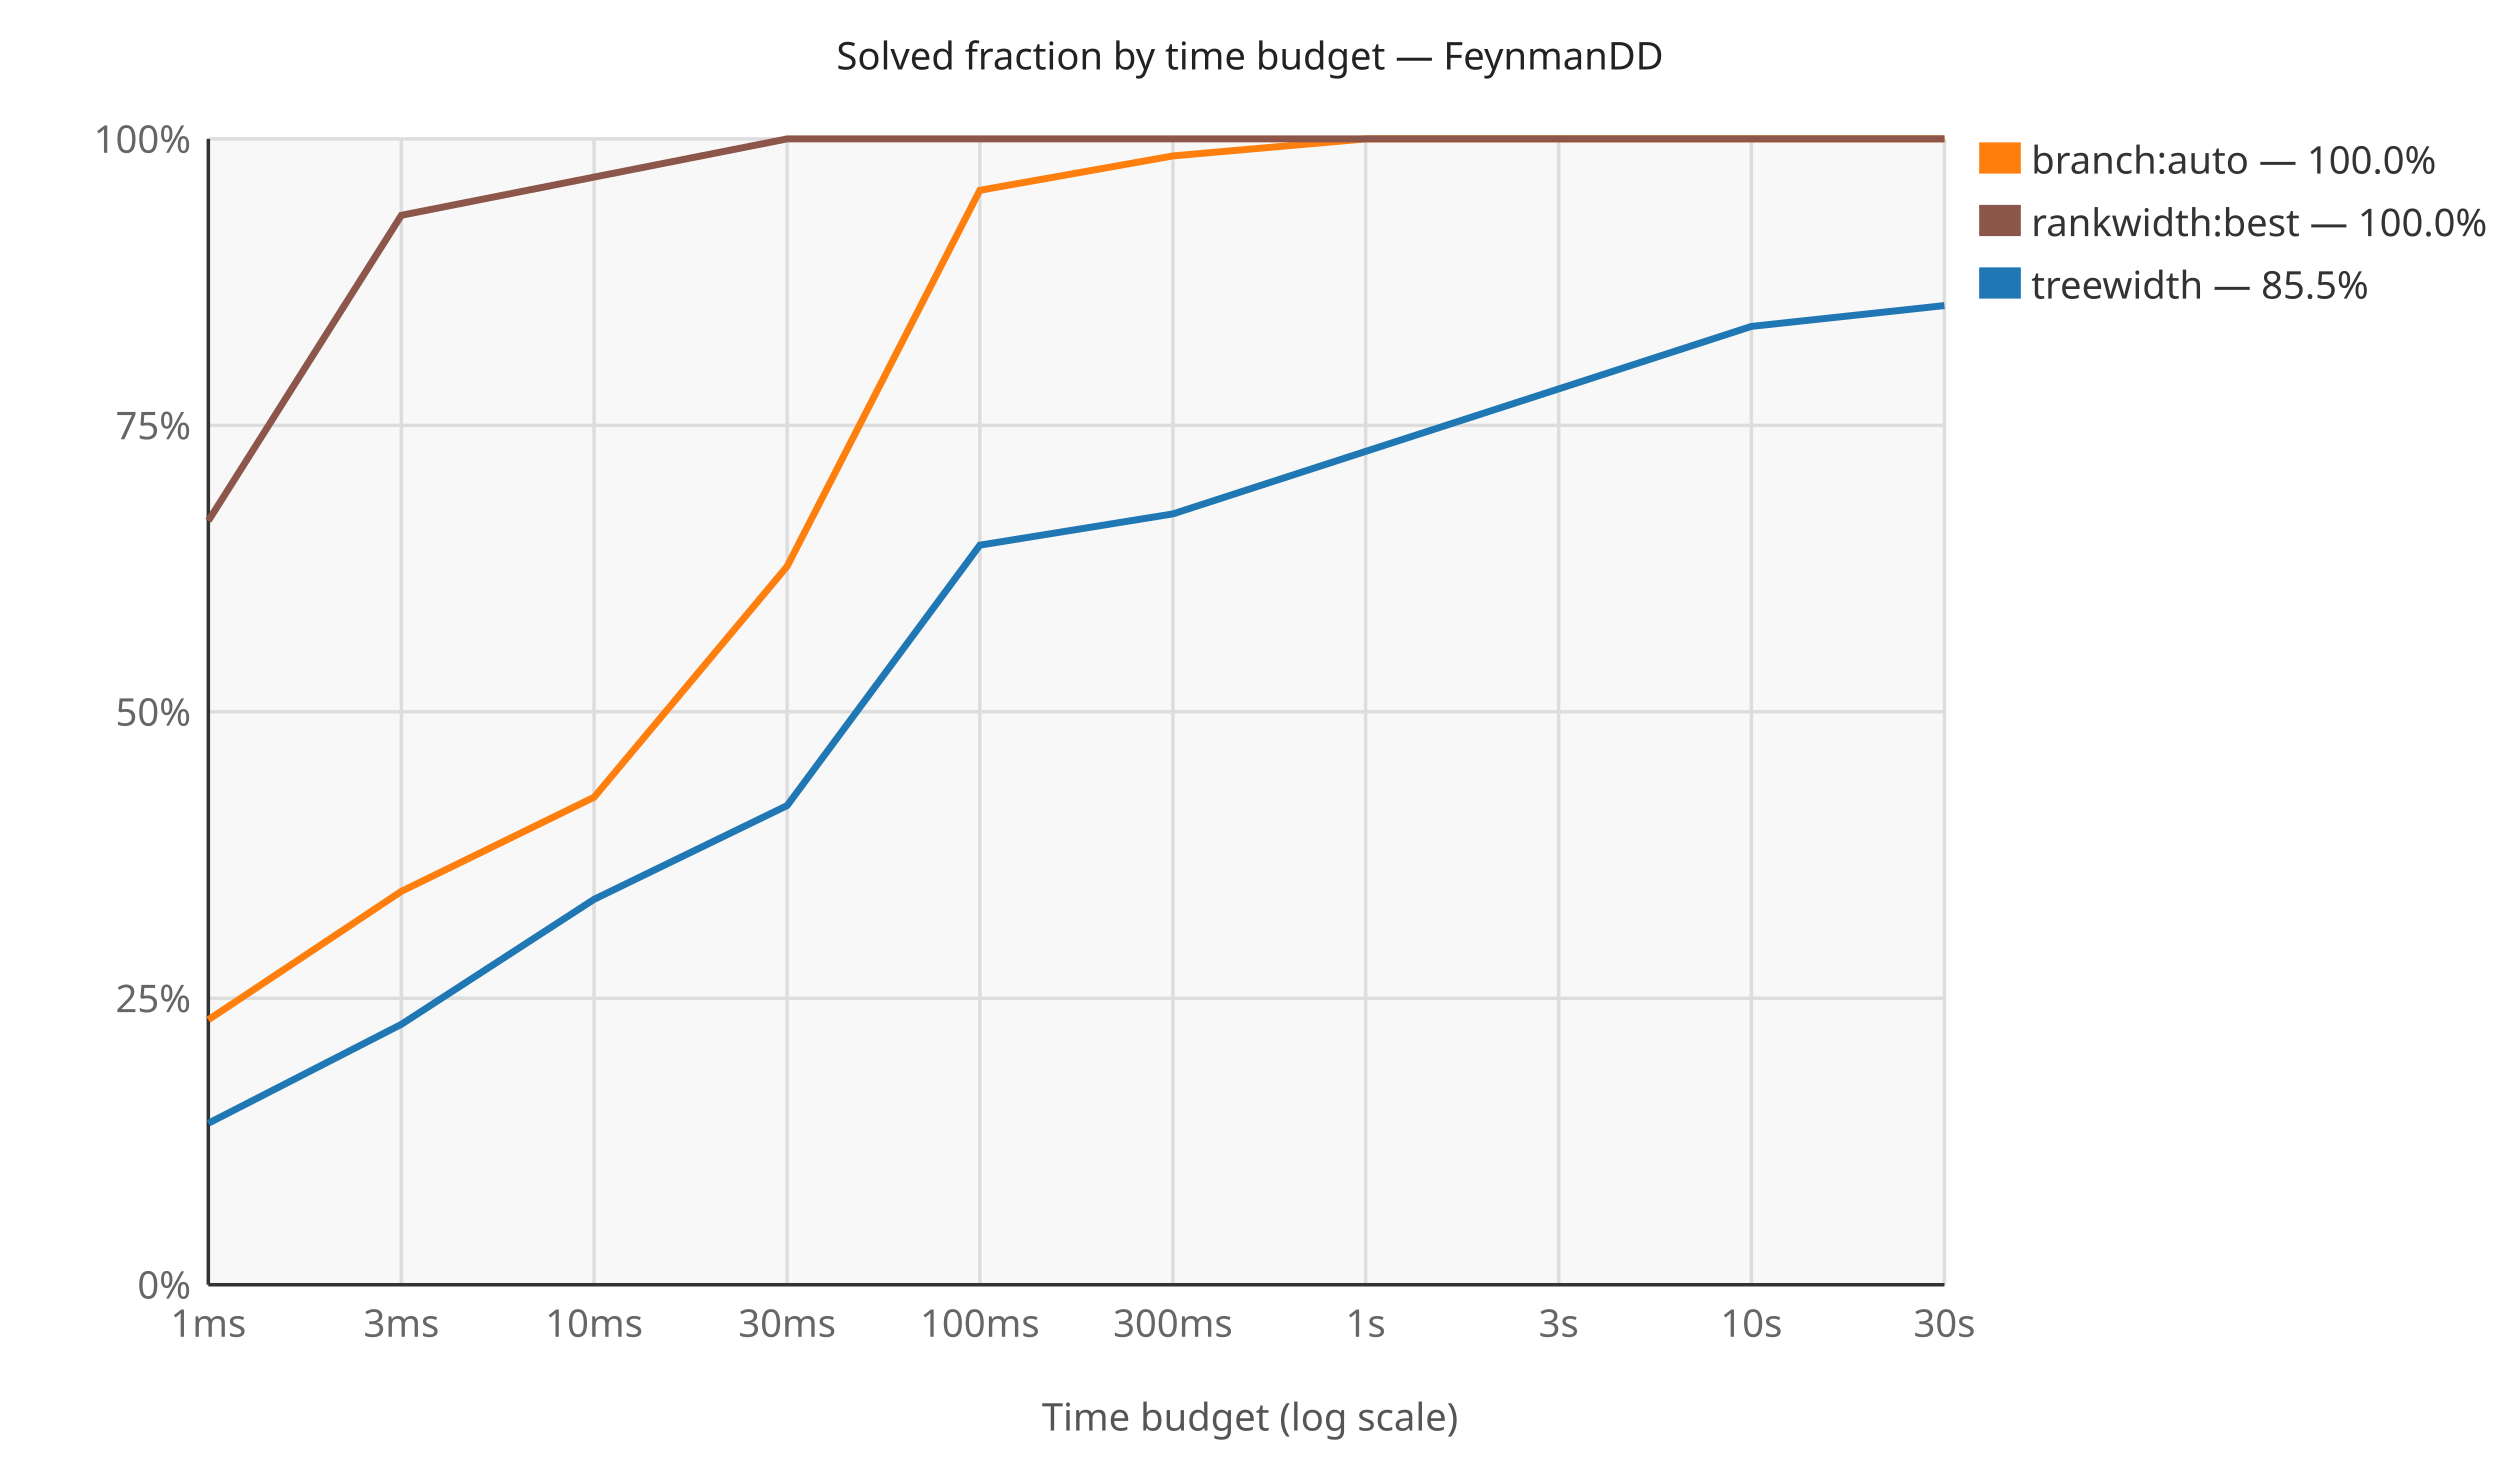
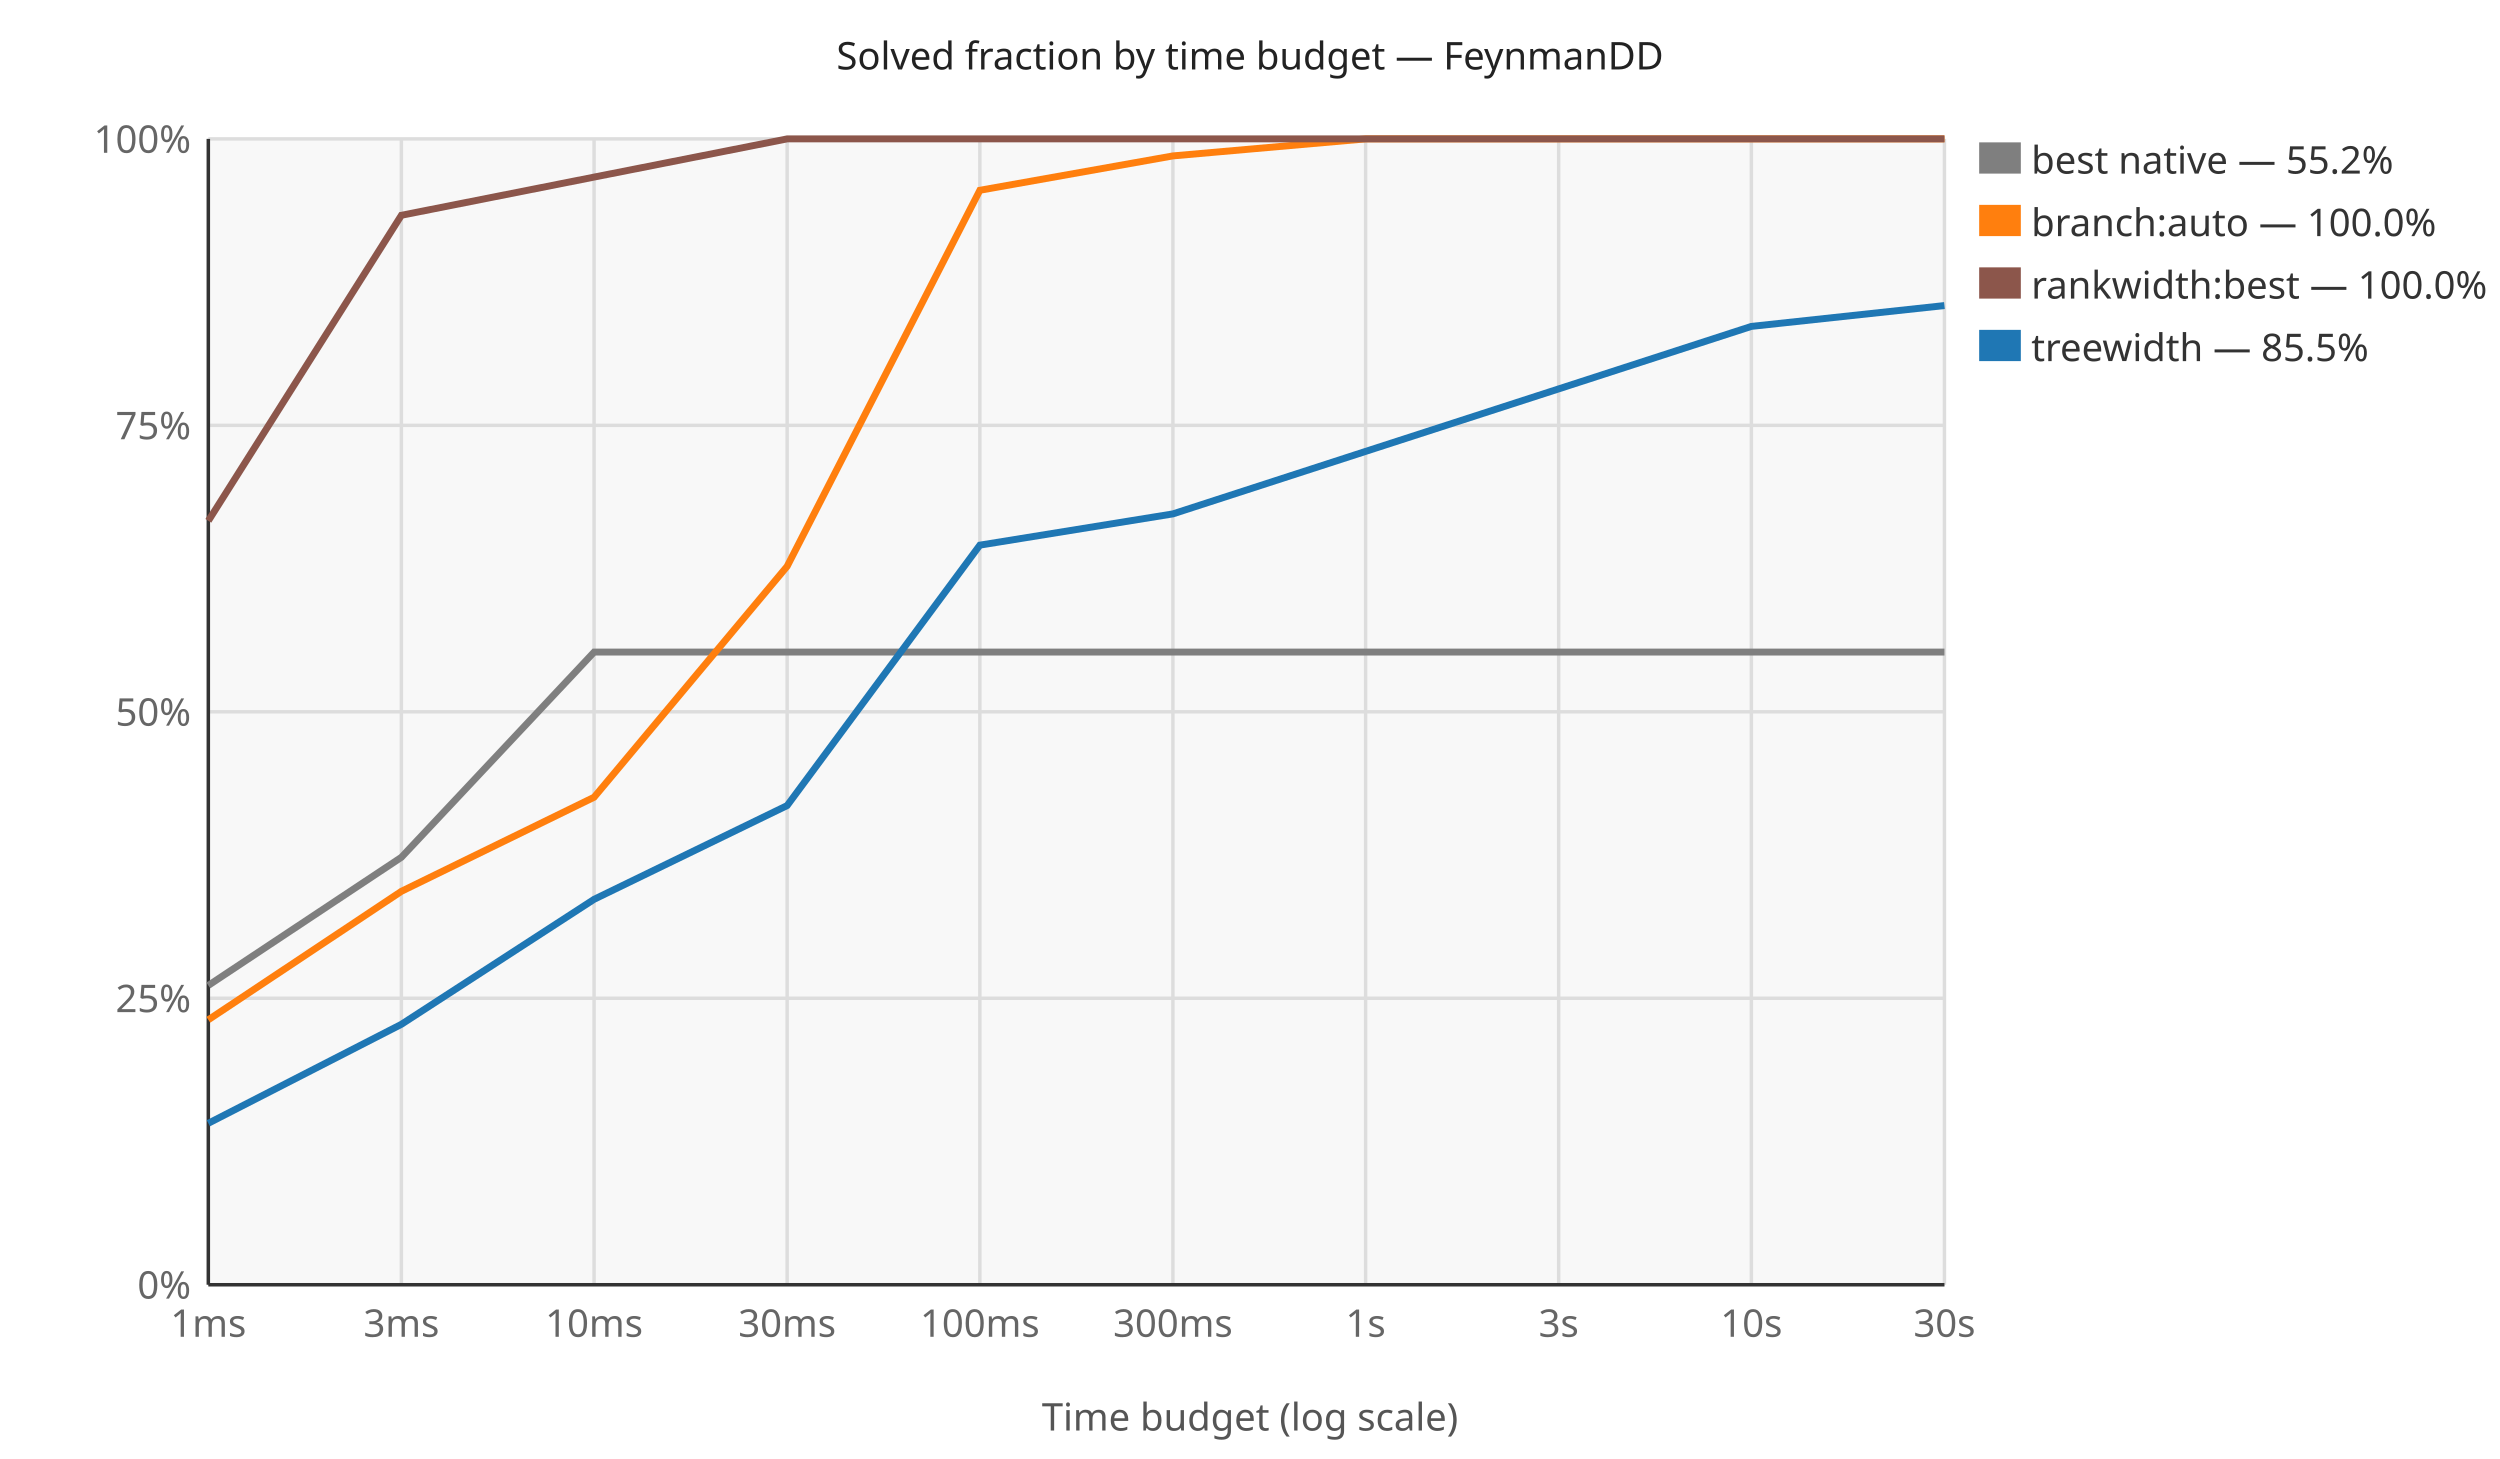
<svg xmlns="http://www.w3.org/2000/svg" width="720" height="420" viewBox="0 0 720 420">
  <style>text{font-family:sans-serif;font-size:11px;}</style>
  <rect x="60.0" y="40.0" width="500.0" height="330.0" fill="#f8f8f8" opacity="1.00" />
  <line x1="60.0" y1="370.0" x2="560.0" y2="370.0" stroke="#ddd" stroke-width="1.0" />
  <text x="55.0" y="374.0" text-anchor="end" fill="#666" font-size="10">0%</text>
  <line x1="60.0" y1="287.5" x2="560.0" y2="287.5" stroke="#ddd" stroke-width="1.0" />
  <text x="55.0" y="291.5" text-anchor="end" fill="#666" font-size="10">25%</text>
  <line x1="60.0" y1="205.0" x2="560.0" y2="205.0" stroke="#ddd" stroke-width="1.0" />
  <text x="55.0" y="209.0" text-anchor="end" fill="#666" font-size="10">50%</text>
  <line x1="60.0" y1="122.5" x2="560.0" y2="122.5" stroke="#ddd" stroke-width="1.0" />
  <text x="55.0" y="126.5" text-anchor="end" fill="#666" font-size="10">75%</text>
  <line x1="60.0" y1="40.0" x2="560.0" y2="40.0" stroke="#ddd" stroke-width="1.0" />
  <text x="55.0" y="44.0" text-anchor="end" fill="#666" font-size="10">100%</text>
  <line x1="60.0" y1="40.0" x2="60.0" y2="370.0" stroke="#ddd" stroke-width="1.0" />
  <text x="60.0" y="385.0" text-anchor="middle" fill="#666" font-size="10">1ms</text>
  <line x1="115.6" y1="40.0" x2="115.6" y2="370.0" stroke="#ddd" stroke-width="1.0" />
  <text x="115.6" y="385.0" text-anchor="middle" fill="#666" font-size="10">3ms</text>
  <line x1="171.1" y1="40.0" x2="171.1" y2="370.0" stroke="#ddd" stroke-width="1.0" />
  <text x="171.1" y="385.0" text-anchor="middle" fill="#666" font-size="10">10ms</text>
  <line x1="226.7" y1="40.0" x2="226.7" y2="370.0" stroke="#ddd" stroke-width="1.0" />
  <text x="226.7" y="385.0" text-anchor="middle" fill="#666" font-size="10">30ms</text>
  <line x1="282.2" y1="40.0" x2="282.2" y2="370.0" stroke="#ddd" stroke-width="1.0" />
  <text x="282.2" y="385.0" text-anchor="middle" fill="#666" font-size="10">100ms</text>
  <line x1="337.8" y1="40.0" x2="337.8" y2="370.0" stroke="#ddd" stroke-width="1.0" />
  <text x="337.8" y="385.0" text-anchor="middle" fill="#666" font-size="10">300ms</text>
  <line x1="393.3" y1="40.0" x2="393.3" y2="370.0" stroke="#ddd" stroke-width="1.0" />
  <text x="393.3" y="385.0" text-anchor="middle" fill="#666" font-size="10">1s</text>
  <line x1="448.9" y1="40.0" x2="448.9" y2="370.0" stroke="#ddd" stroke-width="1.0" />
  <text x="448.9" y="385.0" text-anchor="middle" fill="#666" font-size="10">3s</text>
  <line x1="504.4" y1="40.0" x2="504.4" y2="370.0" stroke="#ddd" stroke-width="1.0" />
  <text x="504.4" y="385.0" text-anchor="middle" fill="#666" font-size="10">10s</text>
  <line x1="560.0" y1="40.0" x2="560.0" y2="370.0" stroke="#ddd" stroke-width="1.0" />
  <text x="560.0" y="385.0" text-anchor="middle" fill="#666" font-size="10">30s</text>
  <line x1="60.0" y1="40.0" x2="60.0" y2="370.0" stroke="#333" stroke-width="1.0" />
  <line x1="60.0" y1="370.0" x2="560.0" y2="370.0" stroke="#333" stroke-width="1.0" />
+   <polyline points="60.0,283.8 115.6,246.9 171.1,187.8 226.7,187.8 282.2,187.8 337.8,187.8 393.3,187.8 448.9,187.8 504.4,187.8 560.0,187.8" stroke="#7f7f7f" stroke-width="2.0" fill="none" />
+   <rect x="570.0" y="41.0" width="12.0" height="9.0" fill="#7f7f7f" opacity="1.00" />
+   <text x="585.0" y="50.0" text-anchor="start" fill="#333" font-size="10">best native — 55.2%</text>
  <polyline points="60.0,293.7 115.6,256.7 171.1,229.6 226.7,163.1 282.2,54.8 337.8,44.9 393.3,40.0 448.9,40.0 504.4,40.0 560.0,40.0" stroke="#ff7f0e" stroke-width="2.0" fill="none" />
-   <rect x="570.0" y="41.0" width="12.0" height="9.0" fill="#ff7f0e" opacity="1.00" />
-   <text x="585.0" y="50.0" text-anchor="start" fill="#333" font-size="10">branch:auto — 100.0%</text>
+   <rect x="570.0" y="59.0" width="12.0" height="9.0" fill="#ff7f0e" opacity="1.00" />
+   <text x="585.0" y="68.0" text-anchor="start" fill="#333" font-size="10">branch:auto — 100.0%</text>
  <polyline points="60.0,150.0 115.6,62.0 171.1,51.0 226.7,40.0 282.2,40.0 337.8,40.0 393.3,40.0 448.9,40.0 504.4,40.0 560.0,40.0" stroke="#8c564b" stroke-width="2.0" fill="none" />
-   <rect x="570.0" y="59.0" width="12.0" height="9.0" fill="#8c564b" opacity="1.00" />
-   <text x="585.0" y="68.0" text-anchor="start" fill="#333" font-size="10">rankwidth:best — 100.0%</text>
+   <rect x="570.0" y="77.0" width="12.0" height="9.0" fill="#8c564b" opacity="1.00" />
+   <text x="585.0" y="86.0" text-anchor="start" fill="#333" font-size="10">rankwidth:best — 100.0%</text>
  <polyline points="60.0,323.5 115.6,295.0 171.1,259.0 226.7,232.0 282.2,157.0 337.8,148.0 393.3,130.0 448.9,112.0 504.4,94.0 560.0,88.0" stroke="#1f77b4" stroke-width="2.0" fill="none" />
-   <rect x="570.0" y="77.0" width="12.0" height="9.0" fill="#1f77b4" opacity="1.00" />
-   <text x="585.0" y="86.0" text-anchor="start" fill="#333" font-size="10">treewidth — 85.5%</text>
+   <rect x="570.0" y="95.0" width="12.0" height="9.0" fill="#1f77b4" opacity="1.00" />
+   <text x="585.0" y="104.0" text-anchor="start" fill="#333" font-size="10">treewidth — 85.5%</text>
  <text x="360.0" y="20.0" text-anchor="middle" fill="#222" font-size="13">Solved fraction by time budget — FeynmanDD</text>
  <text x="360.0" y="412.0" text-anchor="middle" fill="#555" font-size="10">Time budget (log scale)</text>
</svg>
